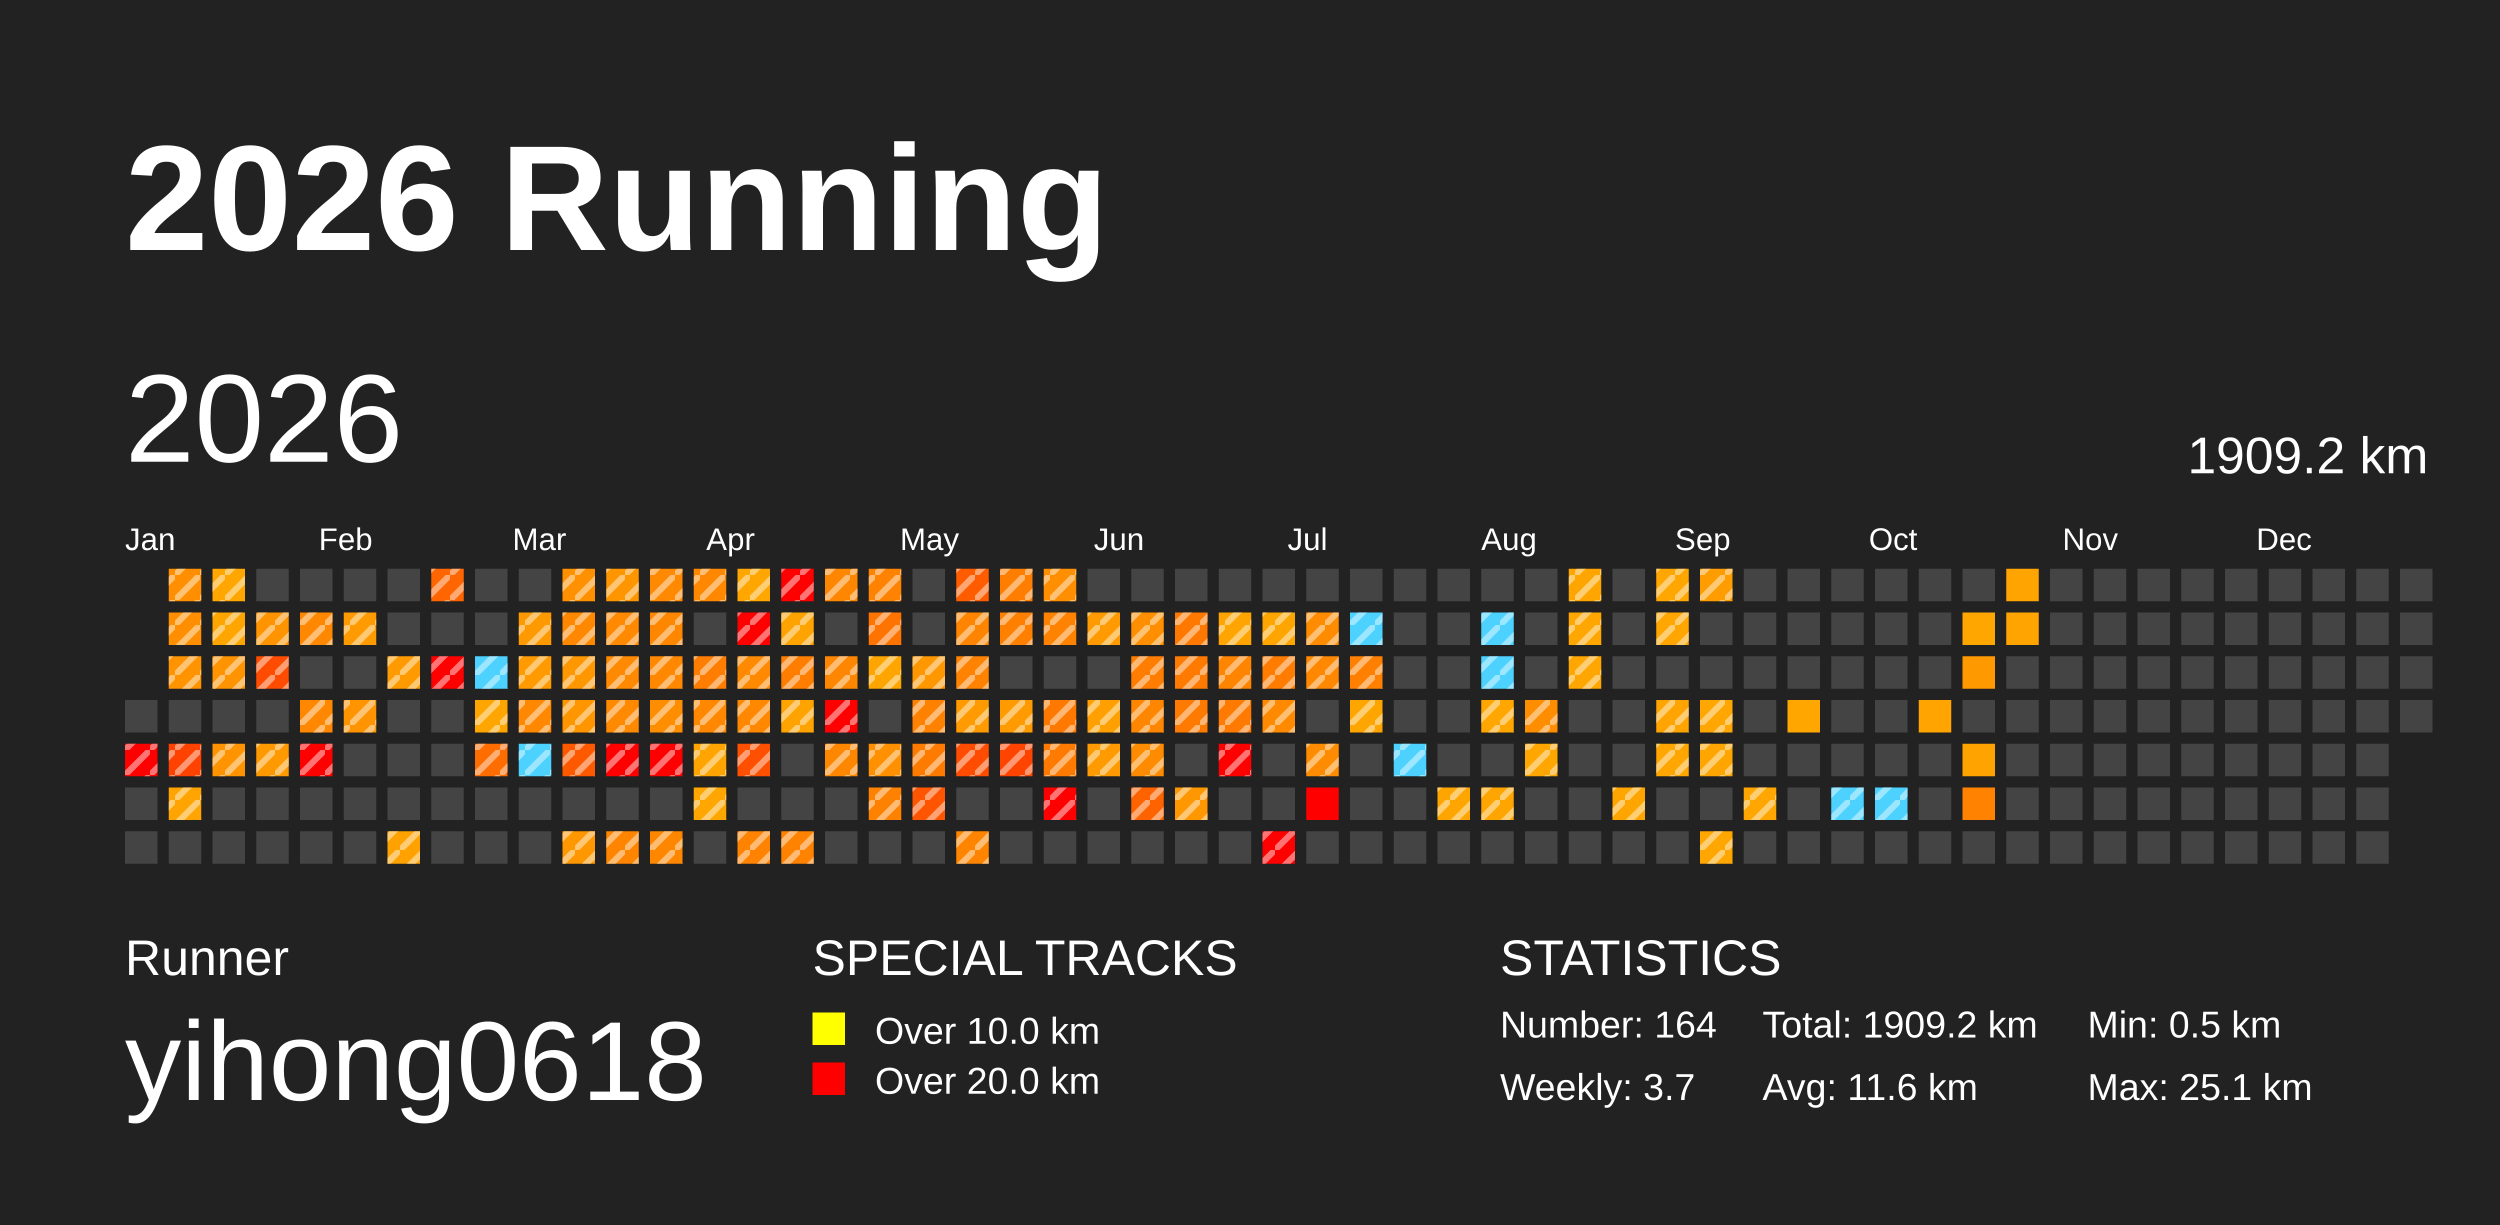
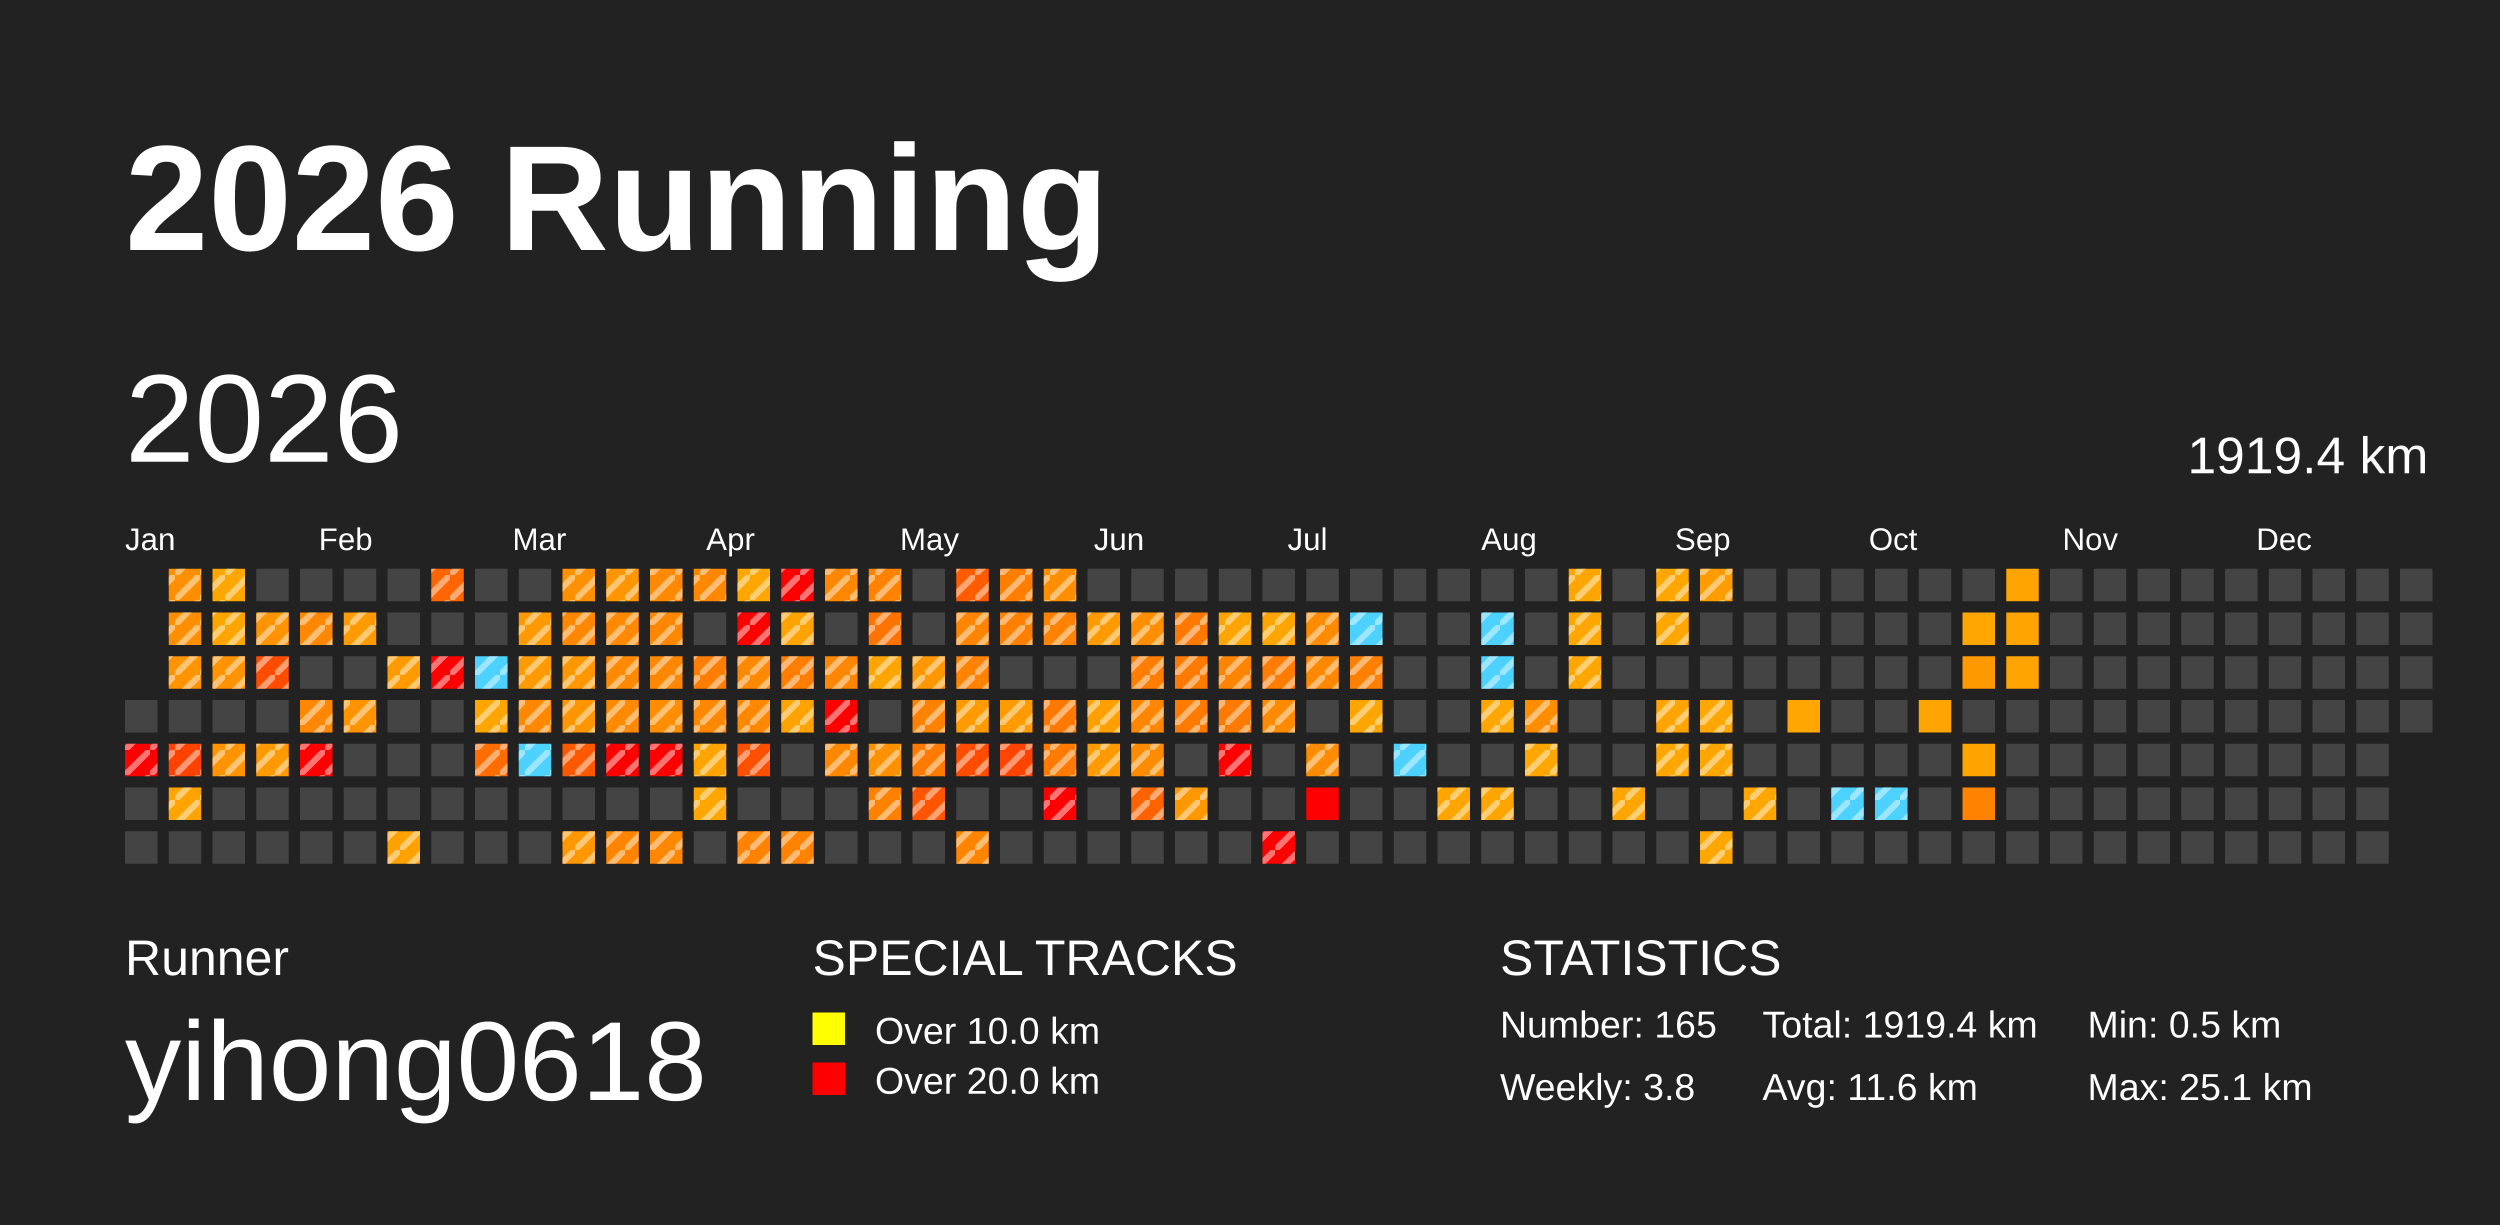
<svg xmlns="http://www.w3.org/2000/svg" baseProfile="full" height="98mm" version="1.1" viewBox="0,0,200,98" width="200mm">
  <defs>
    <pattern height="2" id="indoor-stripe" patternUnits="userSpaceOnUse" width="2">
      <line stroke="white" stroke-opacity="0.45" stroke-width="0.5" x1="0" x2="2" y1="2" y2="0" />
    </pattern>
  </defs>
  <rect fill="#222222" height="98" width="200" x="0" y="0" />
  <text fill="#FFFFFF" style="font-size:12px; font-family:Arial; font-weight:bold;" x="10" y="20">2026 Running</text>
  <text fill="#FFFFFF" style="font-size:4px; font-family:Arial" x="10" y="78">Runner</text>
  <text fill="#FFFFFF" style="font-size:9px; font-family:Arial" x="10" y="88">yihong0618</text>
  <text fill="#FFFFFF" style="font-size:4px; font-family:Arial" x="65" y="78">SPECIAL TRACKS</text>
  <rect fill="yellow" height="2.6" width="2.6" x="65" y="81" />
  <text fill="#FFFFFF" style="font-size:3px; font-family:Arial" x="70" y="83.5">Over 10.0 km</text>
  <rect fill="red" height="2.6" width="2.6" x="65" y="85" />
  <text fill="#FFFFFF" style="font-size:3px; font-family:Arial" x="70" y="87.5">Over 20.0 km</text>
  <text fill="#FFFFFF" style="font-size:4px; font-family:Arial" x="120" y="78">STATISTICS</text>
-   <text fill="#FFFFFF" style="font-size:3px; font-family:Arial" x="120" y="83">Number: 164</text>
-   <text fill="#FFFFFF" style="font-size:3px; font-family:Arial" x="120" y="88">Weekly: 3.7</text>
-   <text fill="#FFFFFF" style="font-size:3px; font-family:Arial" x="141" y="83">Total: 1909.2 km</text>
+   <text fill="#FFFFFF" style="font-size:3px; font-family:Arial" x="120" y="83">Number: 165</text>
+   <text fill="#FFFFFF" style="font-size:3px; font-family:Arial" x="120" y="88">Weekly: 3.8</text>
+   <text fill="#FFFFFF" style="font-size:3px; font-family:Arial" x="141" y="83">Total: 1919.4 km</text>
  <text fill="#FFFFFF" style="font-size:3px; font-family:Arial" x="141" y="88">Avg: 11.6 km</text>
  <text fill="#FFFFFF" style="font-size:3px; font-family:Arial" x="167" y="83">Min: 0.5 km</text>
  <text fill="#FFFFFF" style="font-size:3px; font-family:Arial" x="167" y="88">Max: 25.1 km</text>
  <text dominant-baseline="hanging" fill="#FFFFFF" style="font-size:10.0px; font-family:Arial;" x="10" y="30">2026</text>
-   <text dominant-baseline="hanging" fill="#FFFFFF" style="font-size:4.125px; font-family:Arial;" x="175" y="35">1909.2 km</text>
+   <text dominant-baseline="hanging" fill="#FFFFFF" style="font-size:4.125px; font-family:Arial;" x="175" y="35">1919.4 km</text>
  <text fill="#FFFFFF" style="font-size:2.5px; font-family:Arial" x="10.0" y="44">Jan</text>
  <text fill="#FFFFFF" style="font-size:2.5px; font-family:Arial" x="25.5" y="44">Feb</text>
  <text fill="#FFFFFF" style="font-size:2.5px; font-family:Arial" x="41.0" y="44">Mar</text>
  <text fill="#FFFFFF" style="font-size:2.5px; font-family:Arial" x="56.5" y="44">Apr</text>
  <text fill="#FFFFFF" style="font-size:2.5px; font-family:Arial" x="72.0" y="44">May</text>
  <text fill="#FFFFFF" style="font-size:2.5px; font-family:Arial" x="87.5" y="44">Jun</text>
  <text fill="#FFFFFF" style="font-size:2.5px; font-family:Arial" x="103.0" y="44">Jul</text>
  <text fill="#FFFFFF" style="font-size:2.5px; font-family:Arial" x="118.5" y="44">Aug</text>
  <text fill="#FFFFFF" style="font-size:2.5px; font-family:Arial" x="134.0" y="44">Sep</text>
  <text fill="#FFFFFF" style="font-size:2.5px; font-family:Arial" x="149.5" y="44">Oct</text>
  <text fill="#FFFFFF" style="font-size:2.5px; font-family:Arial" x="165.0" y="44">Nov</text>
  <text fill="#FFFFFF" style="font-size:2.5px; font-family:Arial" x="180.5" y="44">Dec</text>
  <rect fill="#444444" height="2.6" width="2.6" x="10.0" y="56.0" />
  <rect fill="red" height="2.6" width="2.6" x="10.0" y="59.5" />
  <rect fill="url(#indoor-stripe)" height="2.6" style="pointer-events: none;" width="2.6" x="10.0" y="59.5" />
  <rect fill="#444444" height="2.6" width="2.6" x="10.0" y="63.0" />
  <rect fill="#444444" height="2.6" width="2.6" x="10.0" y="66.5" />
  <rect fill="#ff8f00" height="2.6" width="2.6" x="13.5" y="45.5" />
  <rect fill="url(#indoor-stripe)" height="2.6" style="pointer-events: none;" width="2.6" x="13.5" y="45.5" />
  <rect fill="#ff8f00" height="2.6" width="2.6" x="13.5" y="49.0" />
  <rect fill="url(#indoor-stripe)" height="2.6" style="pointer-events: none;" width="2.6" x="13.5" y="49.0" />
  <rect fill="#ff9300" height="2.6" width="2.6" x="13.5" y="52.5" />
  <rect fill="url(#indoor-stripe)" height="2.6" style="pointer-events: none;" width="2.6" x="13.5" y="52.5" />
  <rect fill="#444444" height="2.6" width="2.6" x="13.5" y="56.0" />
  <rect fill="#ff4200" height="2.6" width="2.6" x="13.5" y="59.5" />
  <rect fill="url(#indoor-stripe)" height="2.6" style="pointer-events: none;" width="2.6" x="13.5" y="59.5" />
  <rect fill="#ffa400" height="2.6" width="2.6" x="13.5" y="63.0" />
  <rect fill="url(#indoor-stripe)" height="2.6" style="pointer-events: none;" width="2.6" x="13.5" y="63.0" />
  <rect fill="#444444" height="2.6" width="2.6" x="13.5" y="66.5" />
  <rect fill="#ffa600" height="2.6" width="2.6" x="17.0" y="45.5" />
  <rect fill="url(#indoor-stripe)" height="2.6" style="pointer-events: none;" width="2.6" x="17.0" y="45.5" />
  <rect fill="#ffa500" height="2.6" width="2.6" x="17.0" y="49.0" />
  <rect fill="url(#indoor-stripe)" height="2.6" style="pointer-events: none;" width="2.6" x="17.0" y="49.0" />
  <rect fill="#ff9300" height="2.6" width="2.6" x="17.0" y="52.5" />
  <rect fill="url(#indoor-stripe)" height="2.6" style="pointer-events: none;" width="2.6" x="17.0" y="52.5" />
  <rect fill="#444444" height="2.6" width="2.6" x="17.0" y="56.0" />
  <rect fill="#ff9400" height="2.6" width="2.6" x="17.0" y="59.5" />
  <rect fill="url(#indoor-stripe)" height="2.6" style="pointer-events: none;" width="2.6" x="17.0" y="59.5" />
  <rect fill="#444444" height="2.6" width="2.6" x="17.0" y="63.0" />
  <rect fill="#444444" height="2.6" width="2.6" x="17.0" y="66.5" />
  <rect fill="#444444" height="2.6" width="2.6" x="20.5" y="45.5" />
  <rect fill="#ff9400" height="2.6" width="2.6" x="20.5" y="49.0" />
  <rect fill="url(#indoor-stripe)" height="2.6" style="pointer-events: none;" width="2.6" x="20.5" y="49.0" />
  <rect fill="#ff4c00" height="2.6" width="2.6" x="20.5" y="52.5" />
  <rect fill="url(#indoor-stripe)" height="2.6" style="pointer-events: none;" width="2.6" x="20.5" y="52.5" />
  <rect fill="#444444" height="2.6" width="2.6" x="20.5" y="56.0" />
  <rect fill="#ff9900" height="2.6" width="2.6" x="20.5" y="59.5" />
  <rect fill="url(#indoor-stripe)" height="2.6" style="pointer-events: none;" width="2.6" x="20.5" y="59.5" />
  <rect fill="#444444" height="2.6" width="2.6" x="20.5" y="63.0" />
  <rect fill="#444444" height="2.6" width="2.6" x="20.5" y="66.5" />
  <rect fill="#444444" height="2.6" width="2.6" x="24.0" y="45.5" />
  <rect fill="#ff8800" height="2.6" width="2.6" x="24.0" y="49.0" />
  <rect fill="url(#indoor-stripe)" height="2.6" style="pointer-events: none;" width="2.6" x="24.0" y="49.0" />
  <rect fill="#444444" height="2.6" width="2.6" x="24.0" y="52.5" />
  <rect fill="#ff8800" height="2.6" width="2.6" x="24.0" y="56.0" />
  <rect fill="url(#indoor-stripe)" height="2.6" style="pointer-events: none;" width="2.6" x="24.0" y="56.0" />
  <rect fill="red" height="2.6" width="2.6" x="24.0" y="59.5" />
  <rect fill="url(#indoor-stripe)" height="2.6" style="pointer-events: none;" width="2.6" x="24.0" y="59.5" />
  <rect fill="#444444" height="2.6" width="2.6" x="24.0" y="63.0" />
  <rect fill="#444444" height="2.6" width="2.6" x="24.0" y="66.5" />
  <rect fill="#444444" height="2.6" width="2.6" x="27.5" y="45.5" />
  <rect fill="#ff9b00" height="2.6" width="2.6" x="27.5" y="49.0" />
  <rect fill="url(#indoor-stripe)" height="2.6" style="pointer-events: none;" width="2.6" x="27.5" y="49.0" />
  <rect fill="#444444" height="2.6" width="2.6" x="27.5" y="52.5" />
  <rect fill="#ff9400" height="2.6" width="2.6" x="27.5" y="56.0" />
  <rect fill="url(#indoor-stripe)" height="2.6" style="pointer-events: none;" width="2.6" x="27.5" y="56.0" />
  <rect fill="#444444" height="2.6" width="2.6" x="27.5" y="59.5" />
  <rect fill="#444444" height="2.6" width="2.6" x="27.5" y="63.0" />
  <rect fill="#444444" height="2.6" width="2.6" x="27.5" y="66.5" />
  <rect fill="#444444" height="2.6" width="2.6" x="31.0" y="45.5" />
  <rect fill="#444444" height="2.6" width="2.6" x="31.0" y="49.0" />
  <rect fill="#ff9b00" height="2.6" width="2.6" x="31.0" y="52.5" />
  <rect fill="url(#indoor-stripe)" height="2.6" style="pointer-events: none;" width="2.6" x="31.0" y="52.5" />
  <rect fill="#444444" height="2.6" width="2.6" x="31.0" y="56.0" />
  <rect fill="#444444" height="2.6" width="2.6" x="31.0" y="59.5" />
  <rect fill="#444444" height="2.6" width="2.6" x="31.0" y="63.0" />
  <rect fill="#ffa200" height="2.6" width="2.6" x="31.0" y="66.5" />
  <rect fill="url(#indoor-stripe)" height="2.6" style="pointer-events: none;" width="2.6" x="31.0" y="66.5" />
  <rect fill="#ff6500" height="2.6" width="2.6" x="34.5" y="45.5" />
  <rect fill="url(#indoor-stripe)" height="2.6" style="pointer-events: none;" width="2.6" x="34.5" y="45.5" />
  <rect fill="#444444" height="2.6" width="2.6" x="34.5" y="49.0" />
  <rect fill="red" height="2.6" width="2.6" x="34.5" y="52.5" />
  <rect fill="url(#indoor-stripe)" height="2.6" style="pointer-events: none;" width="2.6" x="34.5" y="52.5" />
  <rect fill="#444444" height="2.6" width="2.6" x="34.5" y="56.0" />
  <rect fill="#444444" height="2.6" width="2.6" x="34.5" y="59.5" />
  <rect fill="#444444" height="2.6" width="2.6" x="34.5" y="63.0" />
  <rect fill="#444444" height="2.6" width="2.6" x="34.5" y="66.5" />
  <rect fill="#444444" height="2.6" width="2.6" x="38.0" y="45.5" />
  <rect fill="#444444" height="2.6" width="2.6" x="38.0" y="49.0" />
  <rect fill="#4dd2ff" height="2.6" width="2.6" x="38.0" y="52.5" />
  <rect fill="url(#indoor-stripe)" height="2.6" style="pointer-events: none;" width="2.6" x="38.0" y="52.5" />
  <rect fill="#ffa500" height="2.6" width="2.6" x="38.0" y="56.0" />
  <rect fill="url(#indoor-stripe)" height="2.6" style="pointer-events: none;" width="2.6" x="38.0" y="56.0" />
  <rect fill="#ff6c00" height="2.6" width="2.6" x="38.0" y="59.5" />
  <rect fill="url(#indoor-stripe)" height="2.6" style="pointer-events: none;" width="2.6" x="38.0" y="59.5" />
  <rect fill="#444444" height="2.6" width="2.6" x="38.0" y="63.0" />
  <rect fill="#444444" height="2.6" width="2.6" x="38.0" y="66.5" />
  <rect fill="#444444" height="2.6" width="2.6" x="41.5" y="45.5" />
  <rect fill="#ff9900" height="2.6" width="2.6" x="41.5" y="49.0" />
  <rect fill="url(#indoor-stripe)" height="2.6" style="pointer-events: none;" width="2.6" x="41.5" y="49.0" />
  <rect fill="#ff9b00" height="2.6" width="2.6" x="41.5" y="52.5" />
  <rect fill="url(#indoor-stripe)" height="2.6" style="pointer-events: none;" width="2.6" x="41.5" y="52.5" />
  <rect fill="#ff8800" height="2.6" width="2.6" x="41.5" y="56.0" />
  <rect fill="url(#indoor-stripe)" height="2.6" style="pointer-events: none;" width="2.6" x="41.5" y="56.0" />
  <rect fill="#4dd2ff" height="2.6" width="2.6" x="41.5" y="59.5" />
  <rect fill="url(#indoor-stripe)" height="2.6" style="pointer-events: none;" width="2.6" x="41.5" y="59.5" />
  <rect fill="#444444" height="2.6" width="2.6" x="41.5" y="63.0" />
  <rect fill="#444444" height="2.6" width="2.6" x="41.5" y="66.5" />
  <rect fill="#ff9000" height="2.6" width="2.6" x="45.0" y="45.5" />
  <rect fill="url(#indoor-stripe)" height="2.6" style="pointer-events: none;" width="2.6" x="45.0" y="45.5" />
  <rect fill="#ff8800" height="2.6" width="2.6" x="45.0" y="49.0" />
  <rect fill="url(#indoor-stripe)" height="2.6" style="pointer-events: none;" width="2.6" x="45.0" y="49.0" />
  <rect fill="#ff9700" height="2.6" width="2.6" x="45.0" y="52.5" />
  <rect fill="url(#indoor-stripe)" height="2.6" style="pointer-events: none;" width="2.6" x="45.0" y="52.5" />
  <rect fill="#ff9600" height="2.6" width="2.6" x="45.0" y="56.0" />
  <rect fill="url(#indoor-stripe)" height="2.6" style="pointer-events: none;" width="2.6" x="45.0" y="56.0" />
  <rect fill="#ff5900" height="2.6" width="2.6" x="45.0" y="59.5" />
  <rect fill="url(#indoor-stripe)" height="2.6" style="pointer-events: none;" width="2.6" x="45.0" y="59.5" />
  <rect fill="#444444" height="2.6" width="2.6" x="45.0" y="63.0" />
  <rect fill="#ff9700" height="2.6" width="2.6" x="45.0" y="66.5" />
  <rect fill="url(#indoor-stripe)" height="2.6" style="pointer-events: none;" width="2.6" x="45.0" y="66.5" />
  <rect fill="#ff9600" height="2.6" width="2.6" x="48.5" y="45.5" />
  <rect fill="url(#indoor-stripe)" height="2.6" style="pointer-events: none;" width="2.6" x="48.5" y="45.5" />
  <rect fill="#ff8900" height="2.6" width="2.6" x="48.5" y="49.0" />
  <rect fill="url(#indoor-stripe)" height="2.6" style="pointer-events: none;" width="2.6" x="48.5" y="49.0" />
  <rect fill="#ff8900" height="2.6" width="2.6" x="48.5" y="52.5" />
  <rect fill="url(#indoor-stripe)" height="2.6" style="pointer-events: none;" width="2.6" x="48.5" y="52.5" />
  <rect fill="#ff8900" height="2.6" width="2.6" x="48.5" y="56.0" />
  <rect fill="url(#indoor-stripe)" height="2.6" style="pointer-events: none;" width="2.6" x="48.5" y="56.0" />
  <rect fill="red" height="2.6" width="2.6" x="48.5" y="59.5" />
  <rect fill="url(#indoor-stripe)" height="2.6" style="pointer-events: none;" width="2.6" x="48.5" y="59.5" />
  <rect fill="#444444" height="2.6" width="2.6" x="48.5" y="63.0" />
  <rect fill="#ff8500" height="2.6" width="2.6" x="48.5" y="66.5" />
  <rect fill="url(#indoor-stripe)" height="2.6" style="pointer-events: none;" width="2.6" x="48.5" y="66.5" />
  <rect fill="#ff8900" height="2.6" width="2.6" x="52.0" y="45.5" />
  <rect fill="url(#indoor-stripe)" height="2.6" style="pointer-events: none;" width="2.6" x="52.0" y="45.5" />
  <rect fill="#ff8700" height="2.6" width="2.6" x="52.0" y="49.0" />
  <rect fill="url(#indoor-stripe)" height="2.6" style="pointer-events: none;" width="2.6" x="52.0" y="49.0" />
  <rect fill="#ff8800" height="2.6" width="2.6" x="52.0" y="52.5" />
  <rect fill="url(#indoor-stripe)" height="2.6" style="pointer-events: none;" width="2.6" x="52.0" y="52.5" />
  <rect fill="#ff8d00" height="2.6" width="2.6" x="52.0" y="56.0" />
  <rect fill="url(#indoor-stripe)" height="2.6" style="pointer-events: none;" width="2.6" x="52.0" y="56.0" />
  <rect fill="red" height="2.6" width="2.6" x="52.0" y="59.5" />
  <rect fill="url(#indoor-stripe)" height="2.6" style="pointer-events: none;" width="2.6" x="52.0" y="59.5" />
  <rect fill="#444444" height="2.6" width="2.6" x="52.0" y="63.0" />
  <rect fill="#ff8700" height="2.6" width="2.6" x="52.0" y="66.5" />
  <rect fill="url(#indoor-stripe)" height="2.6" style="pointer-events: none;" width="2.6" x="52.0" y="66.5" />
  <rect fill="#ff8800" height="2.6" width="2.6" x="55.5" y="45.5" />
  <rect fill="url(#indoor-stripe)" height="2.6" style="pointer-events: none;" width="2.6" x="55.5" y="45.5" />
  <rect fill="#444444" height="2.6" width="2.6" x="55.5" y="49.0" />
  <rect fill="#ff7d00" height="2.6" width="2.6" x="55.5" y="52.5" />
  <rect fill="url(#indoor-stripe)" height="2.6" style="pointer-events: none;" width="2.6" x="55.5" y="52.5" />
  <rect fill="#ff8800" height="2.6" width="2.6" x="55.5" y="56.0" />
  <rect fill="url(#indoor-stripe)" height="2.6" style="pointer-events: none;" width="2.6" x="55.5" y="56.0" />
  <rect fill="#ffa400" height="2.6" width="2.6" x="55.5" y="59.5" />
  <rect fill="url(#indoor-stripe)" height="2.6" style="pointer-events: none;" width="2.6" x="55.5" y="59.5" />
  <rect fill="#ffa600" height="2.6" width="2.6" x="55.5" y="63.0" />
  <rect fill="url(#indoor-stripe)" height="2.6" style="pointer-events: none;" width="2.6" x="55.5" y="63.0" />
  <rect fill="#444444" height="2.6" width="2.6" x="55.5" y="66.5" />
  <rect fill="#ffa600" height="2.6" width="2.6" x="59.0" y="45.5" />
  <rect fill="url(#indoor-stripe)" height="2.6" style="pointer-events: none;" width="2.6" x="59.0" y="45.5" />
  <rect fill="red" height="2.6" width="2.6" x="59.0" y="49.0" />
  <rect fill="url(#indoor-stripe)" height="2.6" style="pointer-events: none;" width="2.6" x="59.0" y="49.0" />
  <rect fill="#ff8900" height="2.6" width="2.6" x="59.0" y="52.5" />
  <rect fill="url(#indoor-stripe)" height="2.6" style="pointer-events: none;" width="2.6" x="59.0" y="52.5" />
  <rect fill="#ff8800" height="2.6" width="2.6" x="59.0" y="56.0" />
  <rect fill="url(#indoor-stripe)" height="2.6" style="pointer-events: none;" width="2.6" x="59.0" y="56.0" />
  <rect fill="#ff4f00" height="2.6" width="2.6" x="59.0" y="59.5" />
  <rect fill="url(#indoor-stripe)" height="2.6" style="pointer-events: none;" width="2.6" x="59.0" y="59.5" />
  <rect fill="#444444" height="2.6" width="2.6" x="59.0" y="63.0" />
  <rect fill="#ff8200" height="2.6" width="2.6" x="59.0" y="66.5" />
  <rect fill="url(#indoor-stripe)" height="2.6" style="pointer-events: none;" width="2.6" x="59.0" y="66.5" />
  <rect fill="red" height="2.6" width="2.6" x="62.5" y="45.5" />
  <rect fill="url(#indoor-stripe)" height="2.6" style="pointer-events: none;" width="2.6" x="62.5" y="45.5" />
  <rect fill="#ffa300" height="2.6" width="2.6" x="62.5" y="49.0" />
  <rect fill="url(#indoor-stripe)" height="2.6" style="pointer-events: none;" width="2.6" x="62.5" y="49.0" />
  <rect fill="#ff7e00" height="2.6" width="2.6" x="62.5" y="52.5" />
  <rect fill="url(#indoor-stripe)" height="2.6" style="pointer-events: none;" width="2.6" x="62.5" y="52.5" />
  <rect fill="#ffa300" height="2.6" width="2.6" x="62.5" y="56.0" />
  <rect fill="url(#indoor-stripe)" height="2.6" style="pointer-events: none;" width="2.6" x="62.5" y="56.0" />
  <rect fill="#444444" height="2.6" width="2.6" x="62.5" y="59.5" />
  <rect fill="#444444" height="2.6" width="2.6" x="62.5" y="63.0" />
  <rect fill="#ff8200" height="2.6" width="2.6" x="62.5" y="66.5" />
  <rect fill="url(#indoor-stripe)" height="2.6" style="pointer-events: none;" width="2.6" x="62.5" y="66.5" />
  <rect fill="#ff8600" height="2.6" width="2.6" x="66.0" y="45.5" />
  <rect fill="url(#indoor-stripe)" height="2.6" style="pointer-events: none;" width="2.6" x="66.0" y="45.5" />
  <rect fill="#444444" height="2.6" width="2.6" x="66.0" y="49.0" />
  <rect fill="#ff8600" height="2.6" width="2.6" x="66.0" y="52.5" />
  <rect fill="url(#indoor-stripe)" height="2.6" style="pointer-events: none;" width="2.6" x="66.0" y="52.5" />
  <rect fill="red" height="2.6" width="2.6" x="66.0" y="56.0" />
  <rect fill="url(#indoor-stripe)" height="2.6" style="pointer-events: none;" width="2.6" x="66.0" y="56.0" />
  <rect fill="#ff8700" height="2.6" width="2.6" x="66.0" y="59.5" />
  <rect fill="url(#indoor-stripe)" height="2.6" style="pointer-events: none;" width="2.6" x="66.0" y="59.5" />
  <rect fill="#444444" height="2.6" width="2.6" x="66.0" y="63.0" />
  <rect fill="#444444" height="2.6" width="2.6" x="66.0" y="66.5" />
  <rect fill="#ff8200" height="2.6" width="2.6" x="69.5" y="45.5" />
  <rect fill="url(#indoor-stripe)" height="2.6" style="pointer-events: none;" width="2.6" x="69.5" y="45.5" />
  <rect fill="#ff7300" height="2.6" width="2.6" x="69.5" y="49.0" />
  <rect fill="url(#indoor-stripe)" height="2.6" style="pointer-events: none;" width="2.6" x="69.5" y="49.0" />
  <rect fill="#ffa500" height="2.6" width="2.6" x="69.5" y="52.5" />
  <rect fill="url(#indoor-stripe)" height="2.6" style="pointer-events: none;" width="2.6" x="69.5" y="52.5" />
  <rect fill="#444444" height="2.6" width="2.6" x="69.5" y="56.0" />
  <rect fill="#ff9000" height="2.6" width="2.6" x="69.5" y="59.5" />
  <rect fill="url(#indoor-stripe)" height="2.6" style="pointer-events: none;" width="2.6" x="69.5" y="59.5" />
  <rect fill="#ff8100" height="2.6" width="2.6" x="69.5" y="63.0" />
  <rect fill="url(#indoor-stripe)" height="2.6" style="pointer-events: none;" width="2.6" x="69.5" y="63.0" />
  <rect fill="#444444" height="2.6" width="2.6" x="69.5" y="66.5" />
  <rect fill="#444444" height="2.6" width="2.6" x="73.0" y="45.5" />
  <rect fill="#444444" height="2.6" width="2.6" x="73.0" y="49.0" />
  <rect fill="#ff9700" height="2.6" width="2.6" x="73.0" y="52.5" />
  <rect fill="url(#indoor-stripe)" height="2.6" style="pointer-events: none;" width="2.6" x="73.0" y="52.5" />
  <rect fill="#ff8100" height="2.6" width="2.6" x="73.0" y="56.0" />
  <rect fill="url(#indoor-stripe)" height="2.6" style="pointer-events: none;" width="2.6" x="73.0" y="56.0" />
  <rect fill="#ff7b00" height="2.6" width="2.6" x="73.0" y="59.5" />
  <rect fill="url(#indoor-stripe)" height="2.6" style="pointer-events: none;" width="2.6" x="73.0" y="59.5" />
  <rect fill="#ff5500" height="2.6" width="2.6" x="73.0" y="63.0" />
  <rect fill="url(#indoor-stripe)" height="2.6" style="pointer-events: none;" width="2.6" x="73.0" y="63.0" />
  <rect fill="#444444" height="2.6" width="2.6" x="73.0" y="66.5" />
  <rect fill="#ff5c00" height="2.6" width="2.6" x="76.5" y="45.5" />
  <rect fill="url(#indoor-stripe)" height="2.6" style="pointer-events: none;" width="2.6" x="76.5" y="45.5" />
  <rect fill="#ff8500" height="2.6" width="2.6" x="76.5" y="49.0" />
  <rect fill="url(#indoor-stripe)" height="2.6" style="pointer-events: none;" width="2.6" x="76.5" y="49.0" />
  <rect fill="#ff8200" height="2.6" width="2.6" x="76.5" y="52.5" />
  <rect fill="url(#indoor-stripe)" height="2.6" style="pointer-events: none;" width="2.6" x="76.5" y="52.5" />
  <rect fill="#ff9b00" height="2.6" width="2.6" x="76.5" y="56.0" />
  <rect fill="url(#indoor-stripe)" height="2.6" style="pointer-events: none;" width="2.6" x="76.5" y="56.0" />
  <rect fill="#ff4c00" height="2.6" width="2.6" x="76.5" y="59.5" />
  <rect fill="url(#indoor-stripe)" height="2.6" style="pointer-events: none;" width="2.6" x="76.5" y="59.5" />
  <rect fill="#444444" height="2.6" width="2.6" x="76.5" y="63.0" />
  <rect fill="#ff8500" height="2.6" width="2.6" x="76.5" y="66.5" />
  <rect fill="url(#indoor-stripe)" height="2.6" style="pointer-events: none;" width="2.6" x="76.5" y="66.5" />
  <rect fill="#ff7e00" height="2.6" width="2.6" x="80.0" y="45.5" />
  <rect fill="url(#indoor-stripe)" height="2.6" style="pointer-events: none;" width="2.6" x="80.0" y="45.5" />
  <rect fill="#ff8000" height="2.6" width="2.6" x="80.0" y="49.0" />
  <rect fill="url(#indoor-stripe)" height="2.6" style="pointer-events: none;" width="2.6" x="80.0" y="49.0" />
  <rect fill="#444444" height="2.6" width="2.6" x="80.0" y="52.5" />
  <rect fill="#ff9a00" height="2.6" width="2.6" x="80.0" y="56.0" />
  <rect fill="url(#indoor-stripe)" height="2.6" style="pointer-events: none;" width="2.6" x="80.0" y="56.0" />
  <rect fill="#ff4400" height="2.6" width="2.6" x="80.0" y="59.5" />
  <rect fill="url(#indoor-stripe)" height="2.6" style="pointer-events: none;" width="2.6" x="80.0" y="59.5" />
  <rect fill="#444444" height="2.6" width="2.6" x="80.0" y="63.0" />
  <rect fill="#444444" height="2.6" width="2.6" x="80.0" y="66.5" />
  <rect fill="#ff8e00" height="2.6" width="2.6" x="83.5" y="45.5" />
  <rect fill="url(#indoor-stripe)" height="2.6" style="pointer-events: none;" width="2.6" x="83.5" y="45.5" />
  <rect fill="#ff8200" height="2.6" width="2.6" x="83.5" y="49.0" />
  <rect fill="url(#indoor-stripe)" height="2.6" style="pointer-events: none;" width="2.6" x="83.5" y="49.0" />
  <rect fill="#444444" height="2.6" width="2.6" x="83.5" y="52.5" />
  <rect fill="#ff7900" height="2.6" width="2.6" x="83.5" y="56.0" />
  <rect fill="url(#indoor-stripe)" height="2.6" style="pointer-events: none;" width="2.6" x="83.5" y="56.0" />
  <rect fill="#ff7a00" height="2.6" width="2.6" x="83.5" y="59.5" />
  <rect fill="url(#indoor-stripe)" height="2.6" style="pointer-events: none;" width="2.6" x="83.5" y="59.5" />
  <rect fill="red" height="2.6" width="2.6" x="83.5" y="63.0" />
  <rect fill="url(#indoor-stripe)" height="2.6" style="pointer-events: none;" width="2.6" x="83.5" y="63.0" />
  <rect fill="#444444" height="2.6" width="2.6" x="83.5" y="66.5" />
  <rect fill="#444444" height="2.6" width="2.6" x="87.0" y="45.5" />
  <rect fill="#ff9b00" height="2.6" width="2.6" x="87.0" y="49.0" />
  <rect fill="url(#indoor-stripe)" height="2.6" style="pointer-events: none;" width="2.6" x="87.0" y="49.0" />
  <rect fill="#444444" height="2.6" width="2.6" x="87.0" y="52.5" />
  <rect fill="#ffa000" height="2.6" width="2.6" x="87.0" y="56.0" />
  <rect fill="url(#indoor-stripe)" height="2.6" style="pointer-events: none;" width="2.6" x="87.0" y="56.0" />
  <rect fill="#ff9b00" height="2.6" width="2.6" x="87.0" y="59.5" />
  <rect fill="url(#indoor-stripe)" height="2.6" style="pointer-events: none;" width="2.6" x="87.0" y="59.5" />
  <rect fill="#444444" height="2.6" width="2.6" x="87.0" y="63.0" />
  <rect fill="#444444" height="2.6" width="2.6" x="87.0" y="66.5" />
  <rect fill="#444444" height="2.6" width="2.6" x="90.5" y="45.5" />
  <rect fill="#ff8f00" height="2.6" width="2.6" x="90.5" y="49.0" />
  <rect fill="url(#indoor-stripe)" height="2.6" style="pointer-events: none;" width="2.6" x="90.5" y="49.0" />
  <rect fill="#ff7d00" height="2.6" width="2.6" x="90.5" y="52.5" />
  <rect fill="url(#indoor-stripe)" height="2.6" style="pointer-events: none;" width="2.6" x="90.5" y="52.5" />
  <rect fill="#ff8600" height="2.6" width="2.6" x="90.5" y="56.0" />
  <rect fill="url(#indoor-stripe)" height="2.6" style="pointer-events: none;" width="2.6" x="90.5" y="56.0" />
  <rect fill="#ff8b00" height="2.6" width="2.6" x="90.5" y="59.5" />
  <rect fill="url(#indoor-stripe)" height="2.6" style="pointer-events: none;" width="2.6" x="90.5" y="59.5" />
  <rect fill="#ff6300" height="2.6" width="2.6" x="90.5" y="63.0" />
  <rect fill="url(#indoor-stripe)" height="2.6" style="pointer-events: none;" width="2.6" x="90.5" y="63.0" />
  <rect fill="#444444" height="2.6" width="2.6" x="90.5" y="66.5" />
  <rect fill="#444444" height="2.6" width="2.6" x="94.0" y="45.5" />
  <rect fill="#ff7900" height="2.6" width="2.6" x="94.0" y="49.0" />
  <rect fill="url(#indoor-stripe)" height="2.6" style="pointer-events: none;" width="2.6" x="94.0" y="49.0" />
  <rect fill="#ff7a00" height="2.6" width="2.6" x="94.0" y="52.5" />
  <rect fill="url(#indoor-stripe)" height="2.6" style="pointer-events: none;" width="2.6" x="94.0" y="52.5" />
  <rect fill="#ff7a00" height="2.6" width="2.6" x="94.0" y="56.0" />
  <rect fill="url(#indoor-stripe)" height="2.6" style="pointer-events: none;" width="2.6" x="94.0" y="56.0" />
  <rect fill="#444444" height="2.6" width="2.6" x="94.0" y="59.5" />
  <rect fill="#ff9700" height="2.6" width="2.6" x="94.0" y="63.0" />
  <rect fill="url(#indoor-stripe)" height="2.6" style="pointer-events: none;" width="2.6" x="94.0" y="63.0" />
  <rect fill="#444444" height="2.6" width="2.6" x="94.0" y="66.5" />
  <rect fill="#444444" height="2.6" width="2.6" x="97.5" y="45.5" />
  <rect fill="#ffa400" height="2.6" width="2.6" x="97.5" y="49.0" />
  <rect fill="url(#indoor-stripe)" height="2.6" style="pointer-events: none;" width="2.6" x="97.5" y="49.0" />
  <rect fill="#ff8400" height="2.6" width="2.6" x="97.5" y="52.5" />
  <rect fill="url(#indoor-stripe)" height="2.6" style="pointer-events: none;" width="2.6" x="97.5" y="52.5" />
  <rect fill="#ff7a00" height="2.6" width="2.6" x="97.5" y="56.0" />
  <rect fill="url(#indoor-stripe)" height="2.6" style="pointer-events: none;" width="2.6" x="97.5" y="56.0" />
  <rect fill="red" height="2.6" width="2.6" x="97.5" y="59.5" />
  <rect fill="url(#indoor-stripe)" height="2.6" style="pointer-events: none;" width="2.6" x="97.5" y="59.5" />
  <rect fill="#444444" height="2.6" width="2.6" x="97.5" y="63.0" />
  <rect fill="#444444" height="2.6" width="2.6" x="97.5" y="66.5" />
  <rect fill="#444444" height="2.6" width="2.6" x="101.0" y="45.5" />
  <rect fill="#ffa500" height="2.6" width="2.6" x="101.0" y="49.0" />
  <rect fill="url(#indoor-stripe)" height="2.6" style="pointer-events: none;" width="2.6" x="101.0" y="49.0" />
  <rect fill="#ff7c00" height="2.6" width="2.6" x="101.0" y="52.5" />
  <rect fill="url(#indoor-stripe)" height="2.6" style="pointer-events: none;" width="2.6" x="101.0" y="52.5" />
  <rect fill="#ff8a00" height="2.6" width="2.6" x="101.0" y="56.0" />
  <rect fill="url(#indoor-stripe)" height="2.6" style="pointer-events: none;" width="2.6" x="101.0" y="56.0" />
  <rect fill="#444444" height="2.6" width="2.6" x="101.0" y="59.5" />
  <rect fill="#444444" height="2.6" width="2.6" x="101.0" y="63.0" />
  <rect fill="red" height="2.6" width="2.6" x="101.0" y="66.5" />
  <rect fill="url(#indoor-stripe)" height="2.6" style="pointer-events: none;" width="2.6" x="101.0" y="66.5" />
  <rect fill="#444444" height="2.6" width="2.6" x="104.5" y="45.5" />
  <rect fill="#ff8c00" height="2.6" width="2.6" x="104.5" y="49.0" />
  <rect fill="url(#indoor-stripe)" height="2.6" style="pointer-events: none;" width="2.6" x="104.5" y="49.0" />
  <rect fill="#ff8800" height="2.6" width="2.6" x="104.5" y="52.5" />
  <rect fill="url(#indoor-stripe)" height="2.6" style="pointer-events: none;" width="2.6" x="104.5" y="52.5" />
  <rect fill="#444444" height="2.6" width="2.6" x="104.5" y="56.0" />
  <rect fill="#ff8c00" height="2.6" width="2.6" x="104.5" y="59.5" />
  <rect fill="url(#indoor-stripe)" height="2.6" style="pointer-events: none;" width="2.6" x="104.5" y="59.5" />
  <rect fill="red" height="2.6" width="2.6" x="104.5" y="63.0" />
  <rect fill="#444444" height="2.6" width="2.6" x="104.5" y="66.5" />
  <rect fill="#444444" height="2.6" width="2.6" x="108.0" y="45.5" />
  <rect fill="#4dd2ff" height="2.6" width="2.6" x="108.0" y="49.0" />
  <rect fill="url(#indoor-stripe)" height="2.6" style="pointer-events: none;" width="2.6" x="108.0" y="49.0" />
  <rect fill="#ff7f00" height="2.6" width="2.6" x="108.0" y="52.5" />
  <rect fill="url(#indoor-stripe)" height="2.6" style="pointer-events: none;" width="2.6" x="108.0" y="52.5" />
  <rect fill="#ffa500" height="2.6" width="2.6" x="108.0" y="56.0" />
  <rect fill="url(#indoor-stripe)" height="2.6" style="pointer-events: none;" width="2.6" x="108.0" y="56.0" />
  <rect fill="#444444" height="2.6" width="2.6" x="108.0" y="59.5" />
  <rect fill="#444444" height="2.6" width="2.6" x="108.0" y="63.0" />
  <rect fill="#444444" height="2.6" width="2.6" x="108.0" y="66.5" />
  <rect fill="#444444" height="2.6" width="2.6" x="111.5" y="45.5" />
  <rect fill="#444444" height="2.6" width="2.6" x="111.5" y="49.0" />
  <rect fill="#444444" height="2.6" width="2.6" x="111.5" y="52.5" />
  <rect fill="#444444" height="2.6" width="2.6" x="111.5" y="56.0" />
  <rect fill="#4dd2ff" height="2.6" width="2.6" x="111.5" y="59.5" />
  <rect fill="url(#indoor-stripe)" height="2.6" style="pointer-events: none;" width="2.6" x="111.5" y="59.5" />
  <rect fill="#444444" height="2.6" width="2.6" x="111.5" y="63.0" />
  <rect fill="#444444" height="2.6" width="2.6" x="111.5" y="66.5" />
  <rect fill="#444444" height="2.6" width="2.6" x="115.0" y="45.5" />
  <rect fill="#444444" height="2.6" width="2.6" x="115.0" y="49.0" />
  <rect fill="#444444" height="2.6" width="2.6" x="115.0" y="52.5" />
  <rect fill="#444444" height="2.6" width="2.6" x="115.0" y="56.0" />
  <rect fill="#444444" height="2.6" width="2.6" x="115.0" y="59.5" />
  <rect fill="#ffa500" height="2.6" width="2.6" x="115.0" y="63.0" />
  <rect fill="url(#indoor-stripe)" height="2.6" style="pointer-events: none;" width="2.6" x="115.0" y="63.0" />
  <rect fill="#444444" height="2.6" width="2.6" x="115.0" y="66.5" />
  <rect fill="#444444" height="2.6" width="2.6" x="118.5" y="45.5" />
  <rect fill="#4dd2ff" height="2.6" width="2.6" x="118.5" y="49.0" />
  <rect fill="url(#indoor-stripe)" height="2.6" style="pointer-events: none;" width="2.6" x="118.5" y="49.0" />
  <rect fill="#4dd2ff" height="2.6" width="2.6" x="118.5" y="52.5" />
  <rect fill="url(#indoor-stripe)" height="2.6" style="pointer-events: none;" width="2.6" x="118.5" y="52.5" />
  <rect fill="#ffa600" height="2.6" width="2.6" x="118.5" y="56.0" />
  <rect fill="url(#indoor-stripe)" height="2.6" style="pointer-events: none;" width="2.6" x="118.5" y="56.0" />
  <rect fill="#444444" height="2.6" width="2.6" x="118.5" y="59.5" />
  <rect fill="#ffa500" height="2.6" width="2.6" x="118.5" y="63.0" />
  <rect fill="url(#indoor-stripe)" height="2.6" style="pointer-events: none;" width="2.6" x="118.5" y="63.0" />
  <rect fill="#444444" height="2.6" width="2.6" x="118.5" y="66.5" />
  <rect fill="#444444" height="2.6" width="2.6" x="122.0" y="45.5" />
  <rect fill="#444444" height="2.6" width="2.6" x="122.0" y="49.0" />
  <rect fill="#444444" height="2.6" width="2.6" x="122.0" y="52.5" />
  <rect fill="#ff8d00" height="2.6" width="2.6" x="122.0" y="56.0" />
  <rect fill="url(#indoor-stripe)" height="2.6" style="pointer-events: none;" width="2.6" x="122.0" y="56.0" />
  <rect fill="#ffa600" height="2.6" width="2.6" x="122.0" y="59.5" />
  <rect fill="url(#indoor-stripe)" height="2.6" style="pointer-events: none;" width="2.6" x="122.0" y="59.5" />
  <rect fill="#444444" height="2.6" width="2.6" x="122.0" y="63.0" />
  <rect fill="#444444" height="2.6" width="2.6" x="122.0" y="66.5" />
  <rect fill="#ffa500" height="2.6" width="2.6" x="125.5" y="45.5" />
  <rect fill="url(#indoor-stripe)" height="2.6" style="pointer-events: none;" width="2.6" x="125.5" y="45.5" />
  <rect fill="#ffa600" height="2.6" width="2.6" x="125.5" y="49.0" />
  <rect fill="url(#indoor-stripe)" height="2.6" style="pointer-events: none;" width="2.6" x="125.5" y="49.0" />
  <rect fill="#ffa600" height="2.6" width="2.6" x="125.5" y="52.5" />
  <rect fill="url(#indoor-stripe)" height="2.6" style="pointer-events: none;" width="2.6" x="125.5" y="52.5" />
  <rect fill="#444444" height="2.6" width="2.6" x="125.5" y="56.0" />
  <rect fill="#444444" height="2.6" width="2.6" x="125.5" y="59.5" />
  <rect fill="#444444" height="2.6" width="2.6" x="125.5" y="63.0" />
  <rect fill="#444444" height="2.6" width="2.6" x="125.5" y="66.5" />
  <rect fill="#444444" height="2.6" width="2.6" x="129.0" y="45.5" />
  <rect fill="#444444" height="2.6" width="2.6" x="129.0" y="49.0" />
  <rect fill="#444444" height="2.6" width="2.6" x="129.0" y="52.5" />
  <rect fill="#444444" height="2.6" width="2.6" x="129.0" y="56.0" />
  <rect fill="#444444" height="2.6" width="2.6" x="129.0" y="59.5" />
  <rect fill="#ffa500" height="2.6" width="2.6" x="129.0" y="63.0" />
  <rect fill="url(#indoor-stripe)" height="2.6" style="pointer-events: none;" width="2.6" x="129.0" y="63.0" />
  <rect fill="#444444" height="2.6" width="2.6" x="129.0" y="66.5" />
  <rect fill="#ffa600" height="2.6" width="2.6" x="132.5" y="45.5" />
  <rect fill="url(#indoor-stripe)" height="2.6" style="pointer-events: none;" width="2.6" x="132.5" y="45.5" />
  <rect fill="#ffa600" height="2.6" width="2.6" x="132.5" y="49.0" />
  <rect fill="url(#indoor-stripe)" height="2.6" style="pointer-events: none;" width="2.6" x="132.5" y="49.0" />
  <rect fill="#444444" height="2.6" width="2.6" x="132.5" y="52.5" />
  <rect fill="#ffa400" height="2.6" width="2.6" x="132.5" y="56.0" />
  <rect fill="url(#indoor-stripe)" height="2.6" style="pointer-events: none;" width="2.6" x="132.5" y="56.0" />
  <rect fill="#ffa600" height="2.6" width="2.6" x="132.5" y="59.5" />
  <rect fill="url(#indoor-stripe)" height="2.6" style="pointer-events: none;" width="2.6" x="132.5" y="59.5" />
  <rect fill="#444444" height="2.6" width="2.6" x="132.5" y="63.0" />
  <rect fill="#444444" height="2.6" width="2.6" x="132.5" y="66.5" />
  <rect fill="#ff9c00" height="2.6" width="2.6" x="136.0" y="45.5" />
  <rect fill="url(#indoor-stripe)" height="2.6" style="pointer-events: none;" width="2.6" x="136.0" y="45.5" />
  <rect fill="#444444" height="2.6" width="2.6" x="136.0" y="49.0" />
  <rect fill="#444444" height="2.6" width="2.6" x="136.0" y="52.5" />
  <rect fill="#ffa600" height="2.6" width="2.6" x="136.0" y="56.0" />
  <rect fill="url(#indoor-stripe)" height="2.6" style="pointer-events: none;" width="2.6" x="136.0" y="56.0" />
  <rect fill="#ffa500" height="2.6" width="2.6" x="136.0" y="59.5" />
  <rect fill="url(#indoor-stripe)" height="2.6" style="pointer-events: none;" width="2.6" x="136.0" y="59.5" />
  <rect fill="#444444" height="2.6" width="2.6" x="136.0" y="63.0" />
  <rect fill="#ffa600" height="2.6" width="2.6" x="136.0" y="66.5" />
  <rect fill="url(#indoor-stripe)" height="2.6" style="pointer-events: none;" width="2.6" x="136.0" y="66.5" />
  <rect fill="#444444" height="2.6" width="2.6" x="139.5" y="45.5" />
  <rect fill="#444444" height="2.6" width="2.6" x="139.5" y="49.0" />
  <rect fill="#444444" height="2.6" width="2.6" x="139.5" y="52.5" />
  <rect fill="#444444" height="2.6" width="2.6" x="139.5" y="56.0" />
  <rect fill="#444444" height="2.6" width="2.6" x="139.5" y="59.5" />
  <rect fill="#ffa600" height="2.6" width="2.6" x="139.5" y="63.0" />
  <rect fill="url(#indoor-stripe)" height="2.6" style="pointer-events: none;" width="2.6" x="139.5" y="63.0" />
  <rect fill="#444444" height="2.6" width="2.6" x="139.5" y="66.5" />
  <rect fill="#444444" height="2.6" width="2.6" x="143.0" y="45.5" />
  <rect fill="#444444" height="2.6" width="2.6" x="143.0" y="49.0" />
  <rect fill="#444444" height="2.6" width="2.6" x="143.0" y="52.5" />
  <rect fill="#ffa600" height="2.6" width="2.6" x="143.0" y="56.0" />
  <rect fill="#444444" height="2.6" width="2.6" x="143.0" y="59.5" />
  <rect fill="#444444" height="2.6" width="2.6" x="143.0" y="63.0" />
  <rect fill="#444444" height="2.6" width="2.6" x="143.0" y="66.5" />
  <rect fill="#444444" height="2.6" width="2.6" x="146.5" y="45.5" />
  <rect fill="#444444" height="2.6" width="2.6" x="146.5" y="49.0" />
  <rect fill="#444444" height="2.6" width="2.6" x="146.5" y="52.5" />
  <rect fill="#444444" height="2.6" width="2.6" x="146.5" y="56.0" />
  <rect fill="#444444" height="2.6" width="2.6" x="146.5" y="59.5" />
  <rect fill="#4dd2ff" height="2.6" width="2.6" x="146.5" y="63.0" />
  <rect fill="url(#indoor-stripe)" height="2.6" style="pointer-events: none;" width="2.6" x="146.5" y="63.0" />
  <rect fill="#444444" height="2.6" width="2.6" x="146.5" y="66.5" />
  <rect fill="#444444" height="2.6" width="2.6" x="150.0" y="45.5" />
  <rect fill="#444444" height="2.6" width="2.6" x="150.0" y="49.0" />
  <rect fill="#444444" height="2.6" width="2.6" x="150.0" y="52.5" />
  <rect fill="#444444" height="2.6" width="2.6" x="150.0" y="56.0" />
  <rect fill="#444444" height="2.6" width="2.6" x="150.0" y="59.5" />
  <rect fill="#4dd2ff" height="2.6" width="2.6" x="150.0" y="63.0" />
  <rect fill="url(#indoor-stripe)" height="2.6" style="pointer-events: none;" width="2.6" x="150.0" y="63.0" />
  <rect fill="#444444" height="2.6" width="2.6" x="150.0" y="66.5" />
  <rect fill="#444444" height="2.6" width="2.6" x="153.5" y="45.5" />
  <rect fill="#444444" height="2.6" width="2.6" x="153.5" y="49.0" />
  <rect fill="#444444" height="2.6" width="2.6" x="153.5" y="52.5" />
  <rect fill="#ffa400" height="2.6" width="2.6" x="153.5" y="56.0" />
  <rect fill="#444444" height="2.6" width="2.6" x="153.5" y="59.5" />
  <rect fill="#444444" height="2.6" width="2.6" x="153.5" y="63.0" />
  <rect fill="#444444" height="2.6" width="2.6" x="153.5" y="66.5" />
  <rect fill="#444444" height="2.6" width="2.6" x="157.0" y="45.5" />
  <rect fill="#ffa600" height="2.6" width="2.6" x="157.0" y="49.0" />
  <rect fill="#ff9900" height="2.6" width="2.6" x="157.0" y="52.5" />
  <rect fill="#444444" height="2.6" width="2.6" x="157.0" y="56.0" />
  <rect fill="#ffa300" height="2.6" width="2.6" x="157.0" y="59.5" />
  <rect fill="#ff8300" height="2.6" width="2.6" x="157.0" y="63.0" />
  <rect fill="#444444" height="2.6" width="2.6" x="157.0" y="66.5" />
  <rect fill="#ffa400" height="2.6" width="2.6" x="160.5" y="45.5" />
  <rect fill="#ffa400" height="2.6" width="2.6" x="160.5" y="49.0" />
-   <rect fill="#444444" height="2.6" width="2.6" x="160.5" y="52.5" />
+   <rect fill="#ffa400" height="2.6" width="2.6" x="160.5" y="52.5" />
  <rect fill="#444444" height="2.6" width="2.6" x="160.5" y="56.0" />
  <rect fill="#444444" height="2.6" width="2.6" x="160.5" y="59.5" />
  <rect fill="#444444" height="2.6" width="2.6" x="160.5" y="63.0" />
  <rect fill="#444444" height="2.6" width="2.6" x="160.5" y="66.5" />
  <rect fill="#444444" height="2.6" width="2.6" x="164.0" y="45.5" />
  <rect fill="#444444" height="2.6" width="2.6" x="164.0" y="49.0" />
  <rect fill="#444444" height="2.6" width="2.6" x="164.0" y="52.5" />
  <rect fill="#444444" height="2.6" width="2.6" x="164.0" y="56.0" />
  <rect fill="#444444" height="2.6" width="2.6" x="164.0" y="59.5" />
  <rect fill="#444444" height="2.6" width="2.6" x="164.0" y="63.0" />
  <rect fill="#444444" height="2.6" width="2.6" x="164.0" y="66.5" />
  <rect fill="#444444" height="2.6" width="2.6" x="167.5" y="45.5" />
  <rect fill="#444444" height="2.6" width="2.6" x="167.5" y="49.0" />
  <rect fill="#444444" height="2.6" width="2.6" x="167.5" y="52.5" />
  <rect fill="#444444" height="2.6" width="2.6" x="167.5" y="56.0" />
  <rect fill="#444444" height="2.6" width="2.6" x="167.5" y="59.5" />
  <rect fill="#444444" height="2.6" width="2.6" x="167.5" y="63.0" />
  <rect fill="#444444" height="2.6" width="2.6" x="167.5" y="66.5" />
  <rect fill="#444444" height="2.6" width="2.6" x="171.0" y="45.5" />
  <rect fill="#444444" height="2.6" width="2.6" x="171.0" y="49.0" />
  <rect fill="#444444" height="2.6" width="2.6" x="171.0" y="52.5" />
  <rect fill="#444444" height="2.6" width="2.6" x="171.0" y="56.0" />
  <rect fill="#444444" height="2.6" width="2.6" x="171.0" y="59.5" />
  <rect fill="#444444" height="2.6" width="2.6" x="171.0" y="63.0" />
  <rect fill="#444444" height="2.6" width="2.6" x="171.0" y="66.5" />
  <rect fill="#444444" height="2.6" width="2.6" x="174.5" y="45.5" />
  <rect fill="#444444" height="2.6" width="2.6" x="174.5" y="49.0" />
  <rect fill="#444444" height="2.6" width="2.6" x="174.5" y="52.5" />
  <rect fill="#444444" height="2.6" width="2.6" x="174.5" y="56.0" />
  <rect fill="#444444" height="2.6" width="2.6" x="174.5" y="59.5" />
  <rect fill="#444444" height="2.6" width="2.6" x="174.5" y="63.0" />
  <rect fill="#444444" height="2.6" width="2.6" x="174.5" y="66.5" />
  <rect fill="#444444" height="2.6" width="2.6" x="178.0" y="45.5" />
  <rect fill="#444444" height="2.6" width="2.6" x="178.0" y="49.0" />
  <rect fill="#444444" height="2.6" width="2.6" x="178.0" y="52.5" />
  <rect fill="#444444" height="2.6" width="2.6" x="178.0" y="56.0" />
  <rect fill="#444444" height="2.6" width="2.6" x="178.0" y="59.5" />
  <rect fill="#444444" height="2.6" width="2.6" x="178.0" y="63.0" />
  <rect fill="#444444" height="2.6" width="2.6" x="178.0" y="66.5" />
  <rect fill="#444444" height="2.6" width="2.6" x="181.5" y="45.5" />
  <rect fill="#444444" height="2.6" width="2.6" x="181.5" y="49.0" />
  <rect fill="#444444" height="2.6" width="2.6" x="181.5" y="52.5" />
  <rect fill="#444444" height="2.6" width="2.6" x="181.5" y="56.0" />
  <rect fill="#444444" height="2.6" width="2.6" x="181.5" y="59.5" />
  <rect fill="#444444" height="2.6" width="2.6" x="181.5" y="63.0" />
  <rect fill="#444444" height="2.6" width="2.6" x="181.5" y="66.5" />
  <rect fill="#444444" height="2.6" width="2.6" x="185.0" y="45.5" />
  <rect fill="#444444" height="2.6" width="2.6" x="185.0" y="49.0" />
  <rect fill="#444444" height="2.6" width="2.6" x="185.0" y="52.5" />
  <rect fill="#444444" height="2.6" width="2.6" x="185.0" y="56.0" />
  <rect fill="#444444" height="2.6" width="2.6" x="185.0" y="59.5" />
  <rect fill="#444444" height="2.6" width="2.6" x="185.0" y="63.0" />
  <rect fill="#444444" height="2.6" width="2.6" x="185.0" y="66.5" />
  <rect fill="#444444" height="2.6" width="2.6" x="188.5" y="45.5" />
  <rect fill="#444444" height="2.6" width="2.6" x="188.5" y="49.0" />
  <rect fill="#444444" height="2.6" width="2.6" x="188.5" y="52.5" />
  <rect fill="#444444" height="2.6" width="2.6" x="188.5" y="56.0" />
  <rect fill="#444444" height="2.6" width="2.6" x="188.5" y="59.5" />
  <rect fill="#444444" height="2.6" width="2.6" x="188.5" y="63.0" />
  <rect fill="#444444" height="2.6" width="2.6" x="188.5" y="66.5" />
  <rect fill="#444444" height="2.6" width="2.6" x="192.0" y="45.5" />
  <rect fill="#444444" height="2.6" width="2.6" x="192.0" y="49.0" />
  <rect fill="#444444" height="2.6" width="2.6" x="192.0" y="52.5" />
  <rect fill="#444444" height="2.6" width="2.6" x="192.0" y="56.0" />
</svg>
